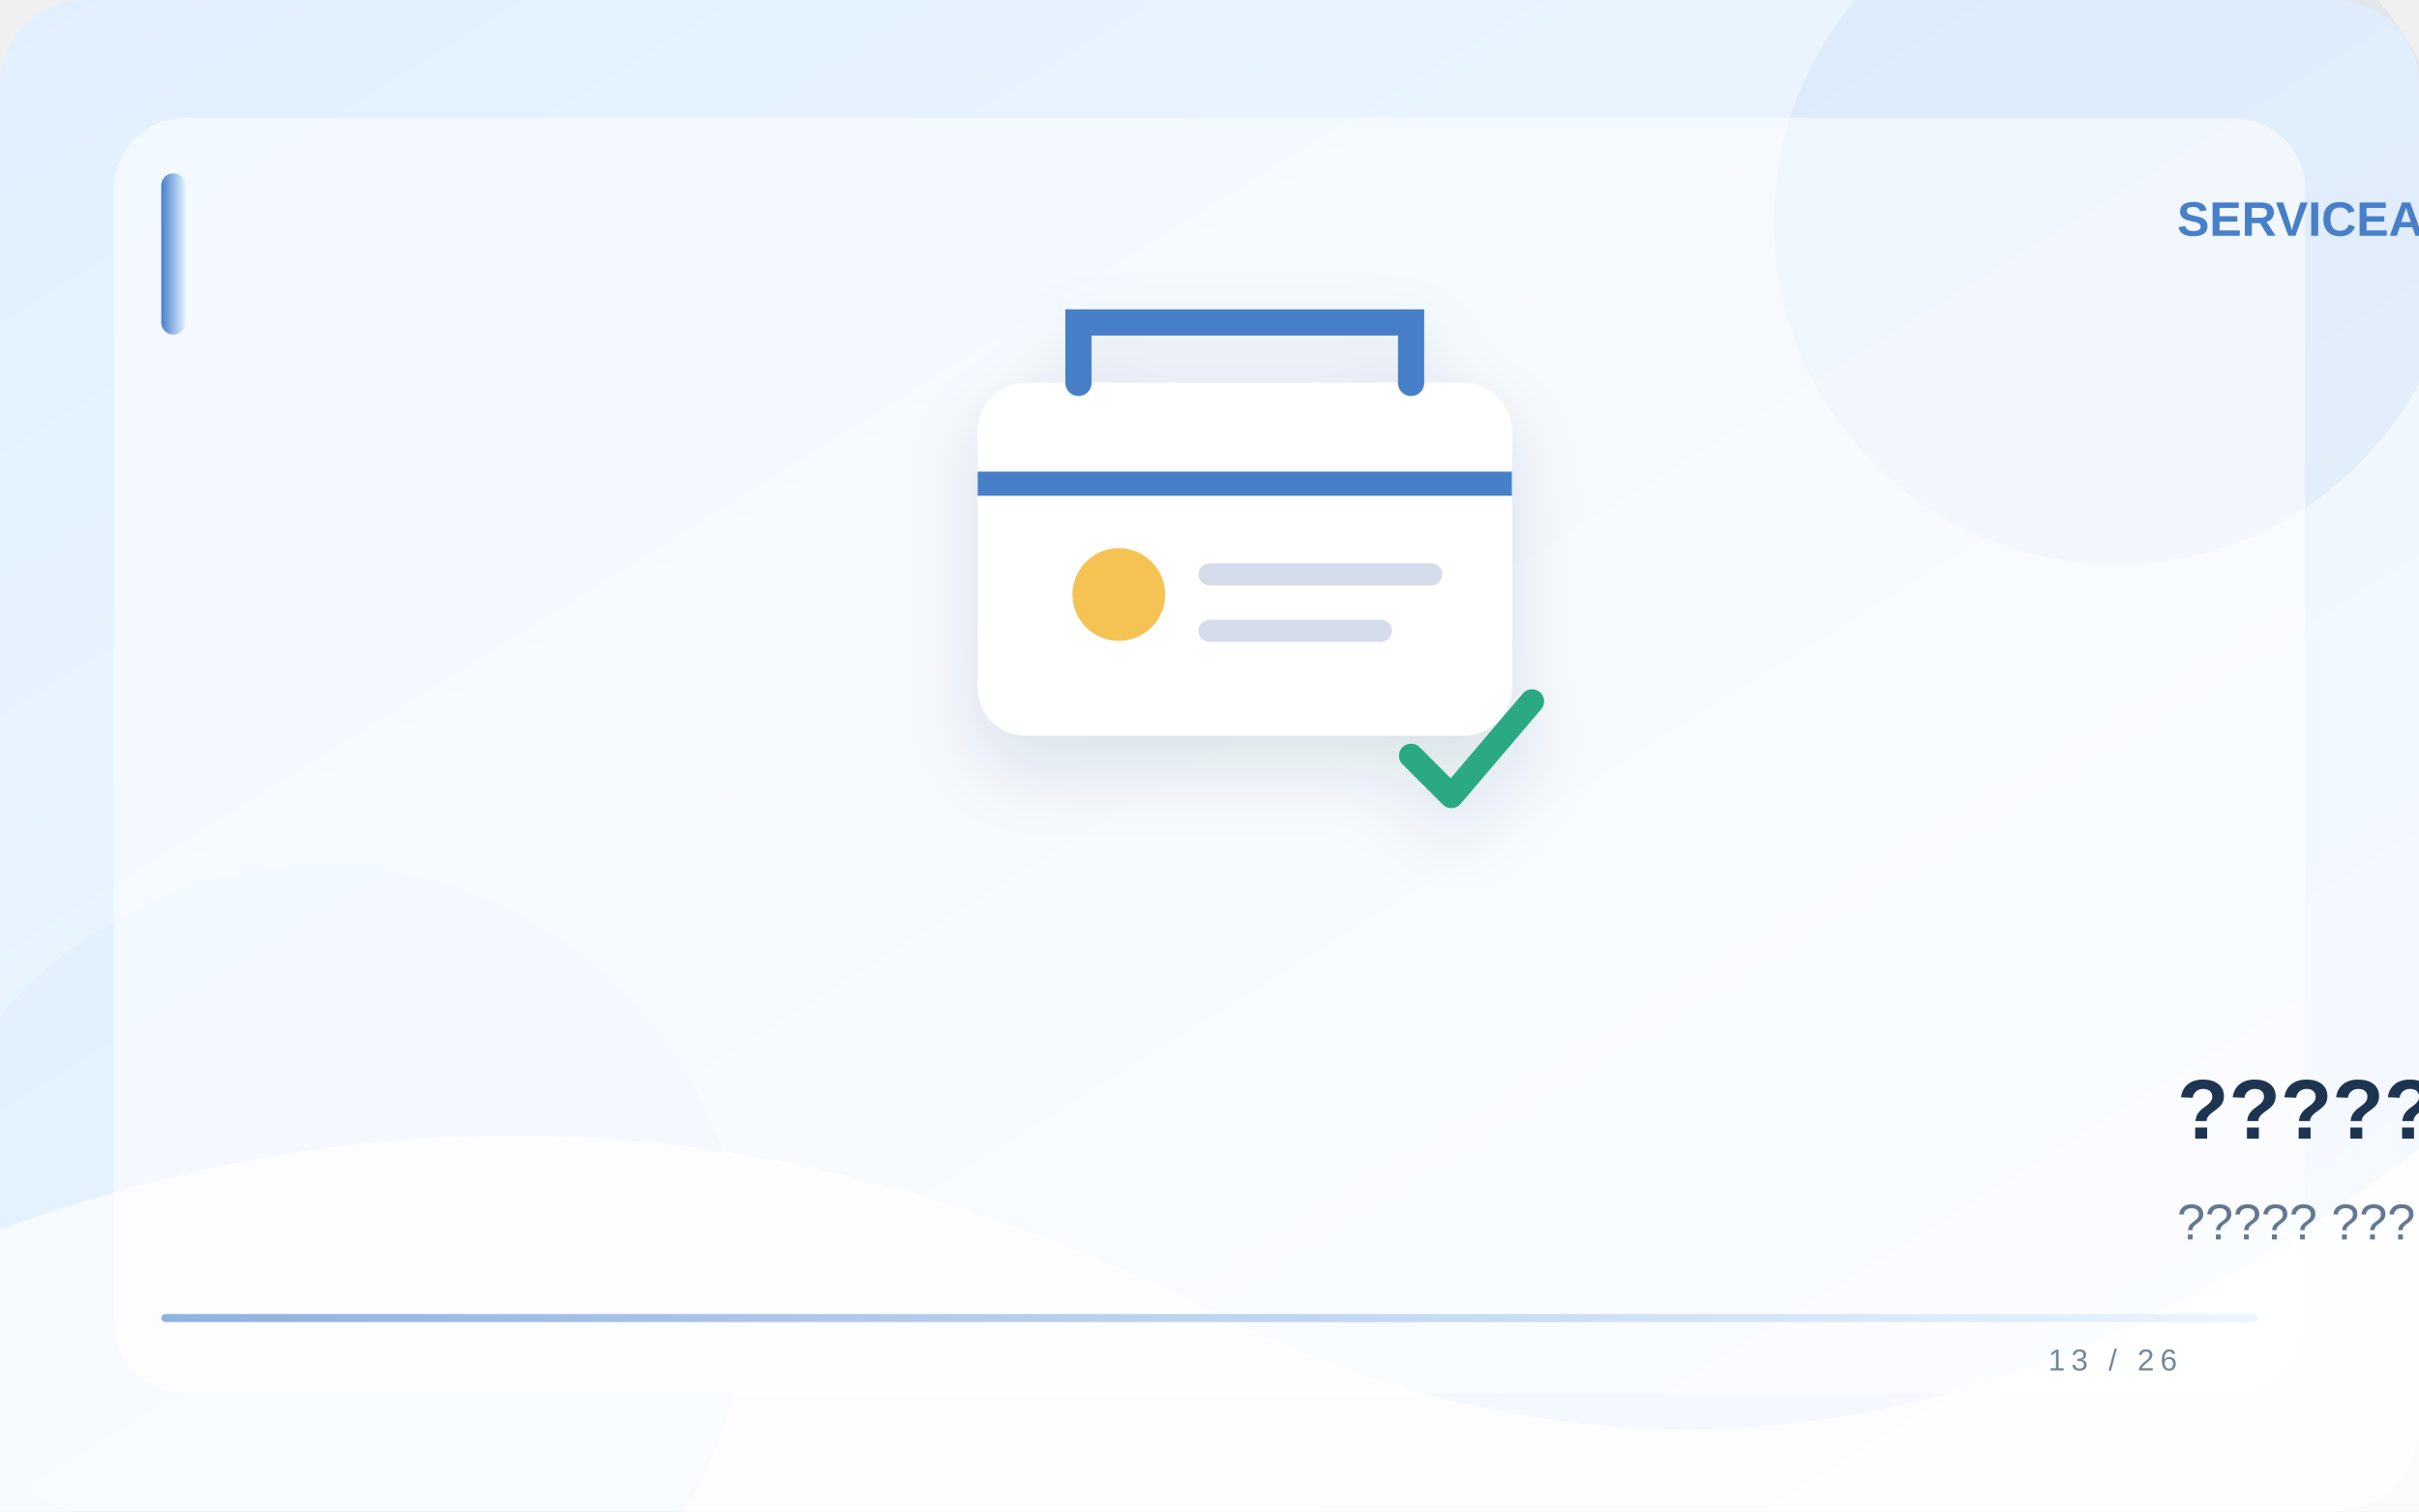
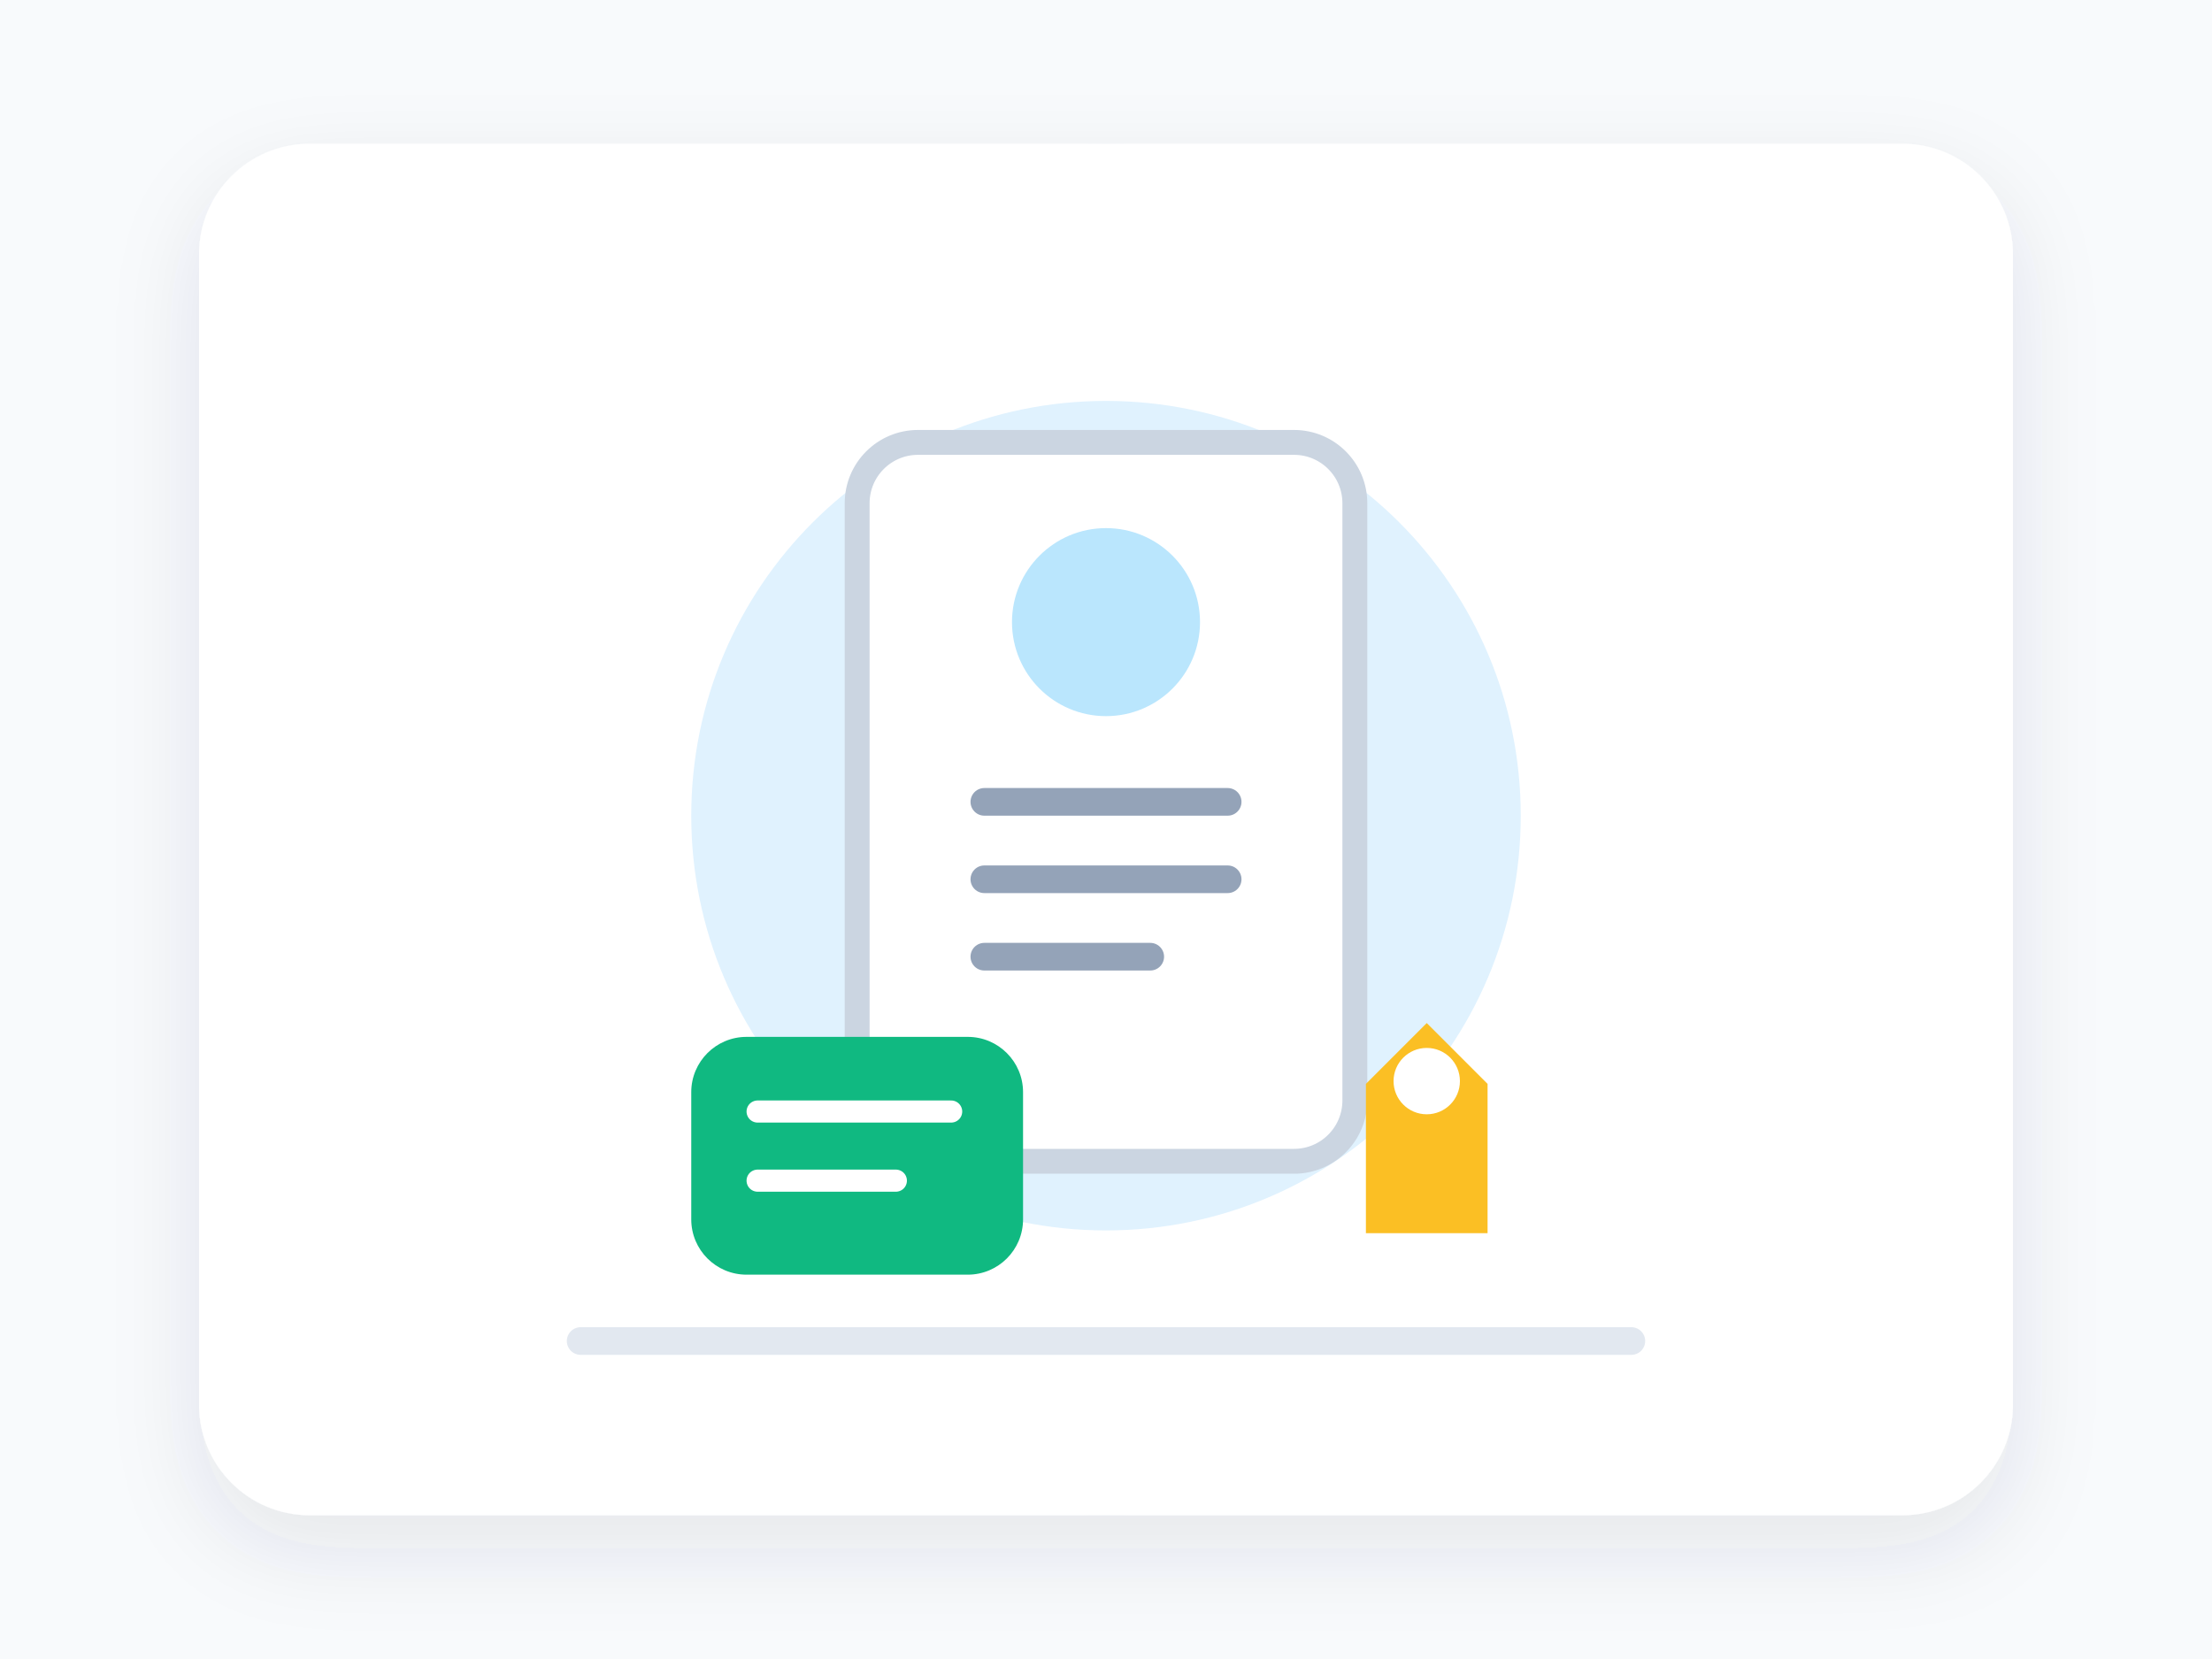
- <svg xmlns="http://www.w3.org/2000/svg" width="1200" height="750" viewBox="0 0 1200 750" role="img" aria-labelledby="title desc">
+ <svg xmlns="http://www.w3.org/2000/svg" width="800" height="600" viewBox="0 0 800 600">
  <defs>
-     <linearGradient id="bg" x1="0" y1="0" x2="1" y2="1">
-       <stop stop-color="#e1f0ff" />
-       <stop offset="1" stop-color="#f8fbff" />
-     </linearGradient>
-     <linearGradient id="band" x1="0" y1="0" x2="1" y2="0">
-       <stop stop-color="#477fc9" />
-       <stop offset="1" stop-color="#e1f0ff" />
-     </linearGradient>
-     <filter id="shadow" x="-20%" y="-20%" width="140%" height="140%">
-       <feDropShadow dx="0" dy="16" stdDeviation="18" flood-color="#22334a" flood-opacity=".12" />
+     <filter id="s" x="-20%" y="-20%" width="140%" height="150%">
+       <feDropShadow dx="0" dy="12" stdDeviation="16" flood-color="#334155" flood-opacity=".10" />
    </filter>
  </defs>
-   <rect width="1200" height="750" rx="42" fill="url(#bg)" />
-   <circle cx="1050" cy="110" r="170" fill="#477fc9" opacity=".08" />
-   <circle cx="160" cy="640" r="210" fill="#e1f0ff" opacity=".7" />
-   <path d="M0 610Q300 500 600 650T1200 570V750H0Z" fill="#fff" opacity=".72" />
-   <rect x="58" y="60" width="1084" height="630" rx="34" fill="#fff" opacity=".54" stroke="#fff" stroke-width="3" />
-   <g filter="url(#shadow)">
-     <rect x="485" y="190" width="265" height="175" rx="24" fill="#fff" />
-     <path d="M485 240h265" stroke="#477fc9" stroke-width="12" />
-     <path d="M535 190v-30h165v30" fill="none" stroke="#477fc9" stroke-width="13" stroke-linecap="round" />
-     <circle cx="555" cy="295" r="23" fill="#f5c353" />
-     <path d="M600 285h110m-110 28h85" stroke="#d5dceb" stroke-width="11" stroke-linecap="round" />
-     <path d="m700 375 20 20 40-47" fill="none" stroke="#29a984" stroke-width="12" stroke-linecap="round" stroke-linejoin="round" />
+   <rect width="800" height="600" fill="#f8fafc" />
+   <circle cx="400" cy="300" r="248" fill="#f1f5f9" />
+   <circle cx="140" cy="150" r="24" fill="#bae6fd" />
+   <circle cx="660" cy="420" r="18" fill="#d1fae5" />
+   <path d="M590 120h28m-14-14v28M170 430h24" stroke="#94a3b8" stroke-width="7" stroke-linecap="round" />
+   <rect x="72" y="52" width="656" height="496" rx="40" fill="#fff" filter="url(#s)" />
+   <path d="M210 485h380" stroke="#e2e8f0" stroke-width="10" stroke-linecap="round" />
+   <g stroke-linecap="round" stroke-linejoin="round">
+     <circle cx="400" cy="295" r="150" fill="#e0f2fe" />
+     <rect x="310" y="160" width="180" height="260" rx="22" fill="#fff" stroke="#cbd5e1" stroke-width="9" />
+     <circle cx="400" cy="225" r="34" fill="#bae6fd" />
+     <path d="M356 290h88m-88 28h88m-88 28h60" stroke="#94a3b8" stroke-width="10" stroke-linecap="round" />
+     <rect x="250" y="375" width="120" height="86" rx="20" fill="#10b981" />
+     <path d="M274 402h70m-70 25h50" stroke="#fff" stroke-width="8" stroke-linecap="round" />
+     <path d="m494 392 22-22 22 22v54h-44z" fill="#fbbf24" />
+     <circle cx="516" cy="391" r="12" fill="#fff" />
  </g>
-   <rect x="80" y="86" width="12" height="80" rx="6" fill="url(#band)" />
-   <text x="1080" y="117" text-anchor="end" direction="rtl" font-family="Arial,sans-serif" font-size="24" font-weight="700" fill="#477fc9">???? ???? ? SERVICEAI</text>
-   <text x="1080" y="565" text-anchor="end" direction="rtl" font-family="Arial,sans-serif" font-size="42" font-weight="700" fill="#1e3552">????? ??? ??????</text>
-   <text x="1080" y="615" text-anchor="end" direction="rtl" font-family="Arial,sans-serif" font-size="25" fill="#657790">???? ???? ??? ?????</text>
-   <rect x="80" y="652" width="1040" height="4" rx="2" fill="url(#band)" opacity=".6" />
-   <text x="1080" y="680" text-anchor="end" font-family="Arial,sans-serif" font-size="15" letter-spacing="3" fill="#74869c">13 / 26</text>
</svg>
